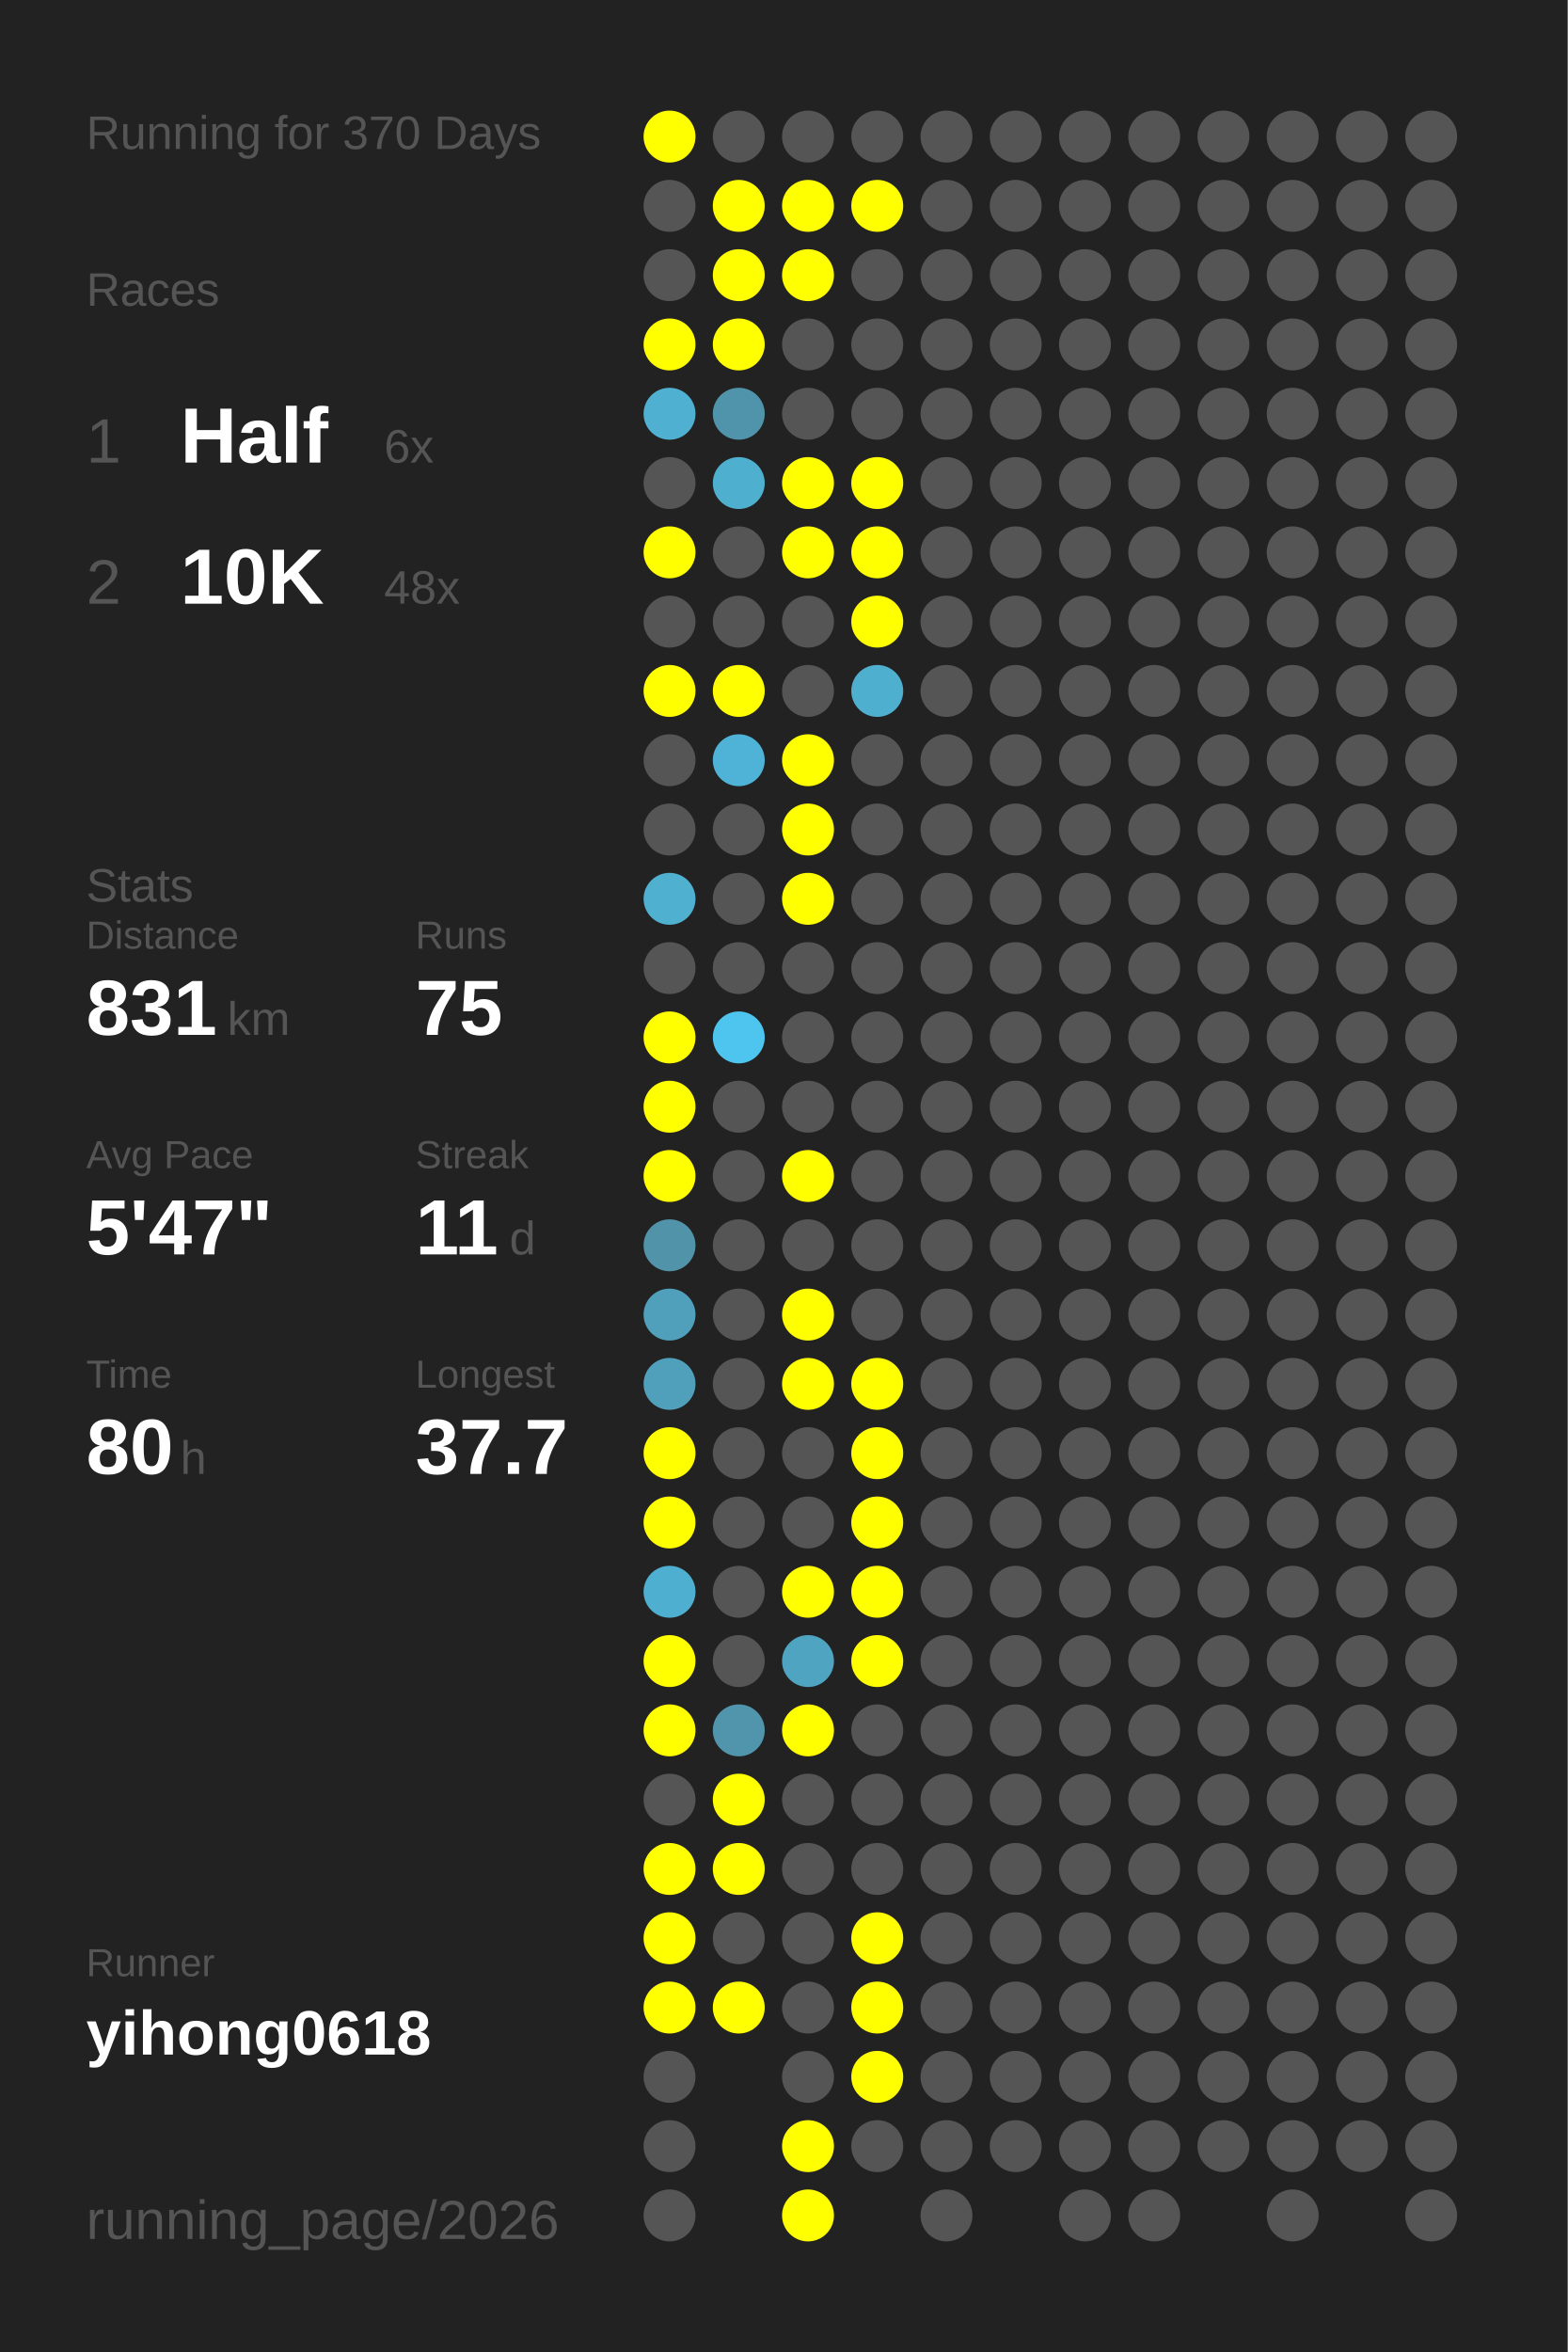
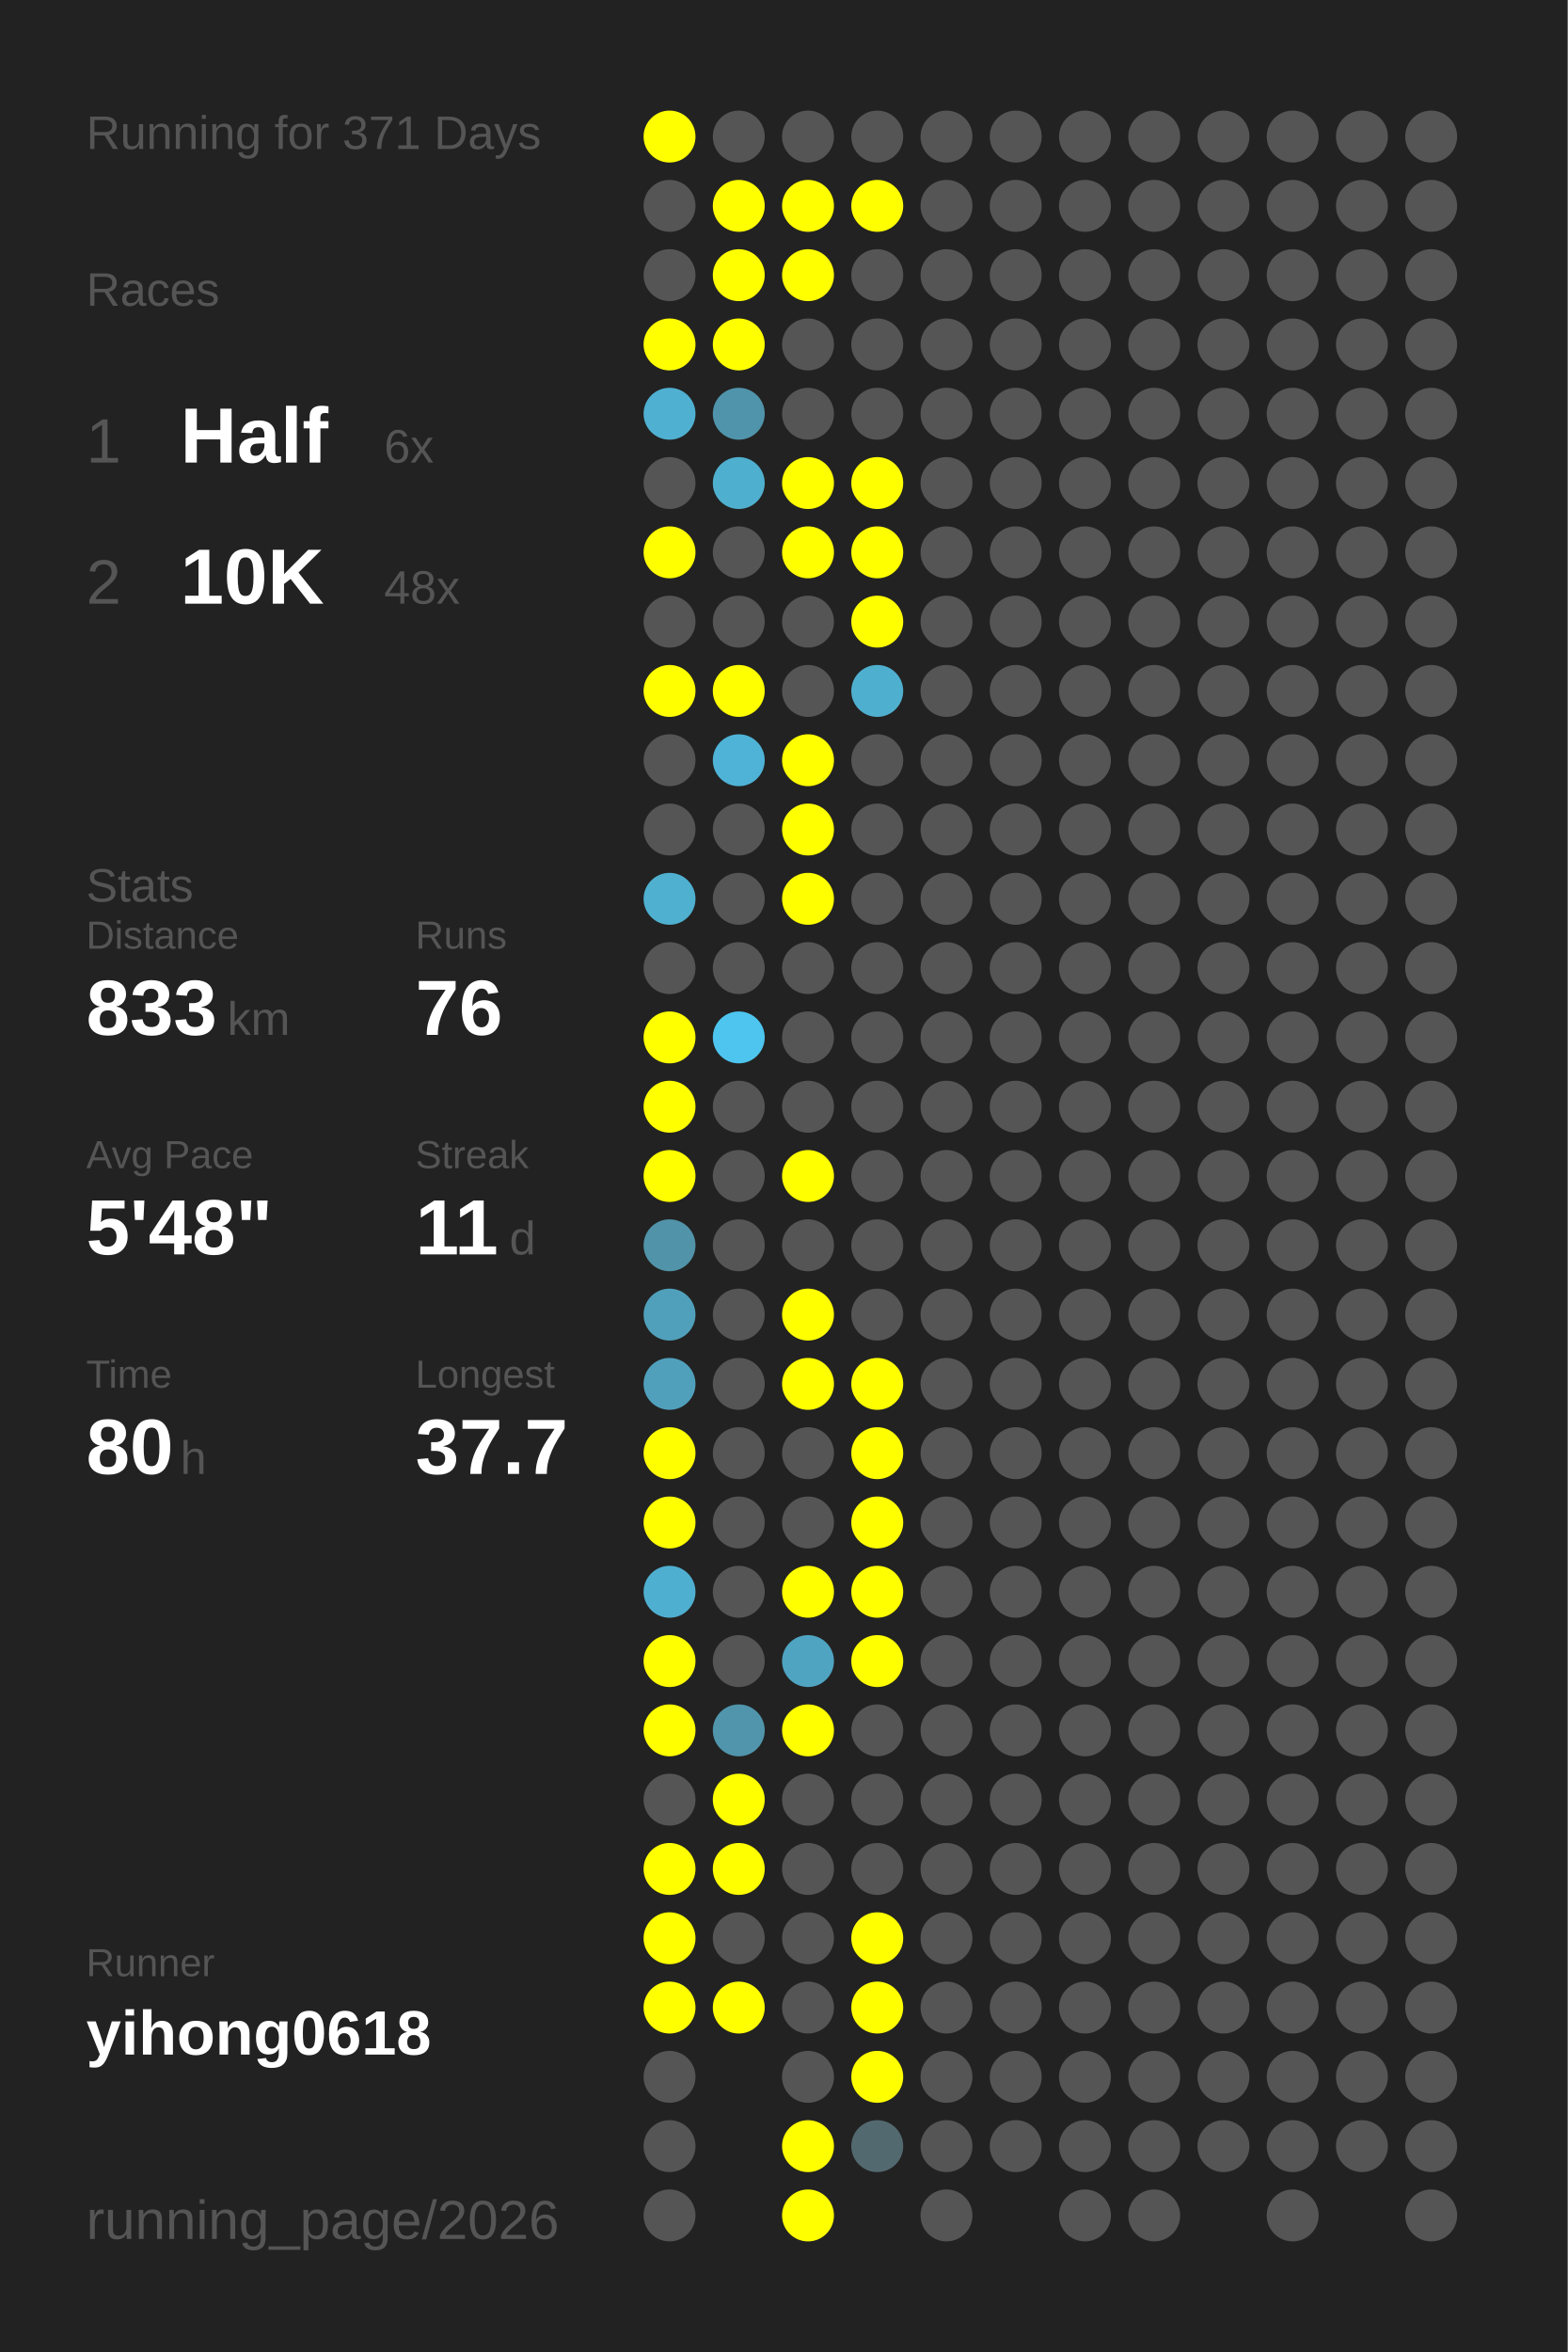
<svg xmlns="http://www.w3.org/2000/svg" baseProfile="full" height="300mm" version="1.1" viewBox="0,0,200,300" width="200mm">
  <defs />
  <rect fill="#222222" height="300" width="200" x="0" y="0" />
-   <text fill="#555555" style="font-size:6px; font-family:Arial;" x="11" y="19">Running for 370 Days</text>
+   <text fill="#555555" style="font-size:6px; font-family:Arial;" x="11" y="19">Running for 371 Days</text>
  <text fill="#555555" style="font-size:6px; font-family:Arial;" x="11" y="39">Races</text>
  <text fill="#555555" style="font-size:8px; font-family:Arial;" x="11" y="59">1</text>
  <text fill="#FFFFFF" style="font-size:10px; font-family:Arial; font-weight:bold;" x="23" y="59">Half</text>
  <text fill="#555555" style="font-size:6px; font-family:Arial;" x="49" y="59">6x</text>
  <text fill="#555555" style="font-size:8px; font-family:Arial;" x="11" y="77">2</text>
  <text fill="#FFFFFF" style="font-size:10px; font-family:Arial; font-weight:bold;" x="23" y="77">10K</text>
  <text fill="#555555" style="font-size:6px; font-family:Arial;" x="49" y="77">48x</text>
  <text fill="#555555" style="font-size:6px; font-family:Arial;" x="11" y="115">Stats</text>
  <text fill="#555555" style="font-size:5px; font-family:Arial;" x="11" y="121">Distance</text>
-   <text fill="#FFFFFF" style="font-size:10px; font-family:Arial; font-weight:bold;" x="11" y="132">831</text>
+   <text fill="#FFFFFF" style="font-size:10px; font-family:Arial; font-weight:bold;" x="11" y="132">833</text>
  <text fill="#555555" style="font-size:6px; font-family:Arial;" x="29" y="132">km</text>
  <text fill="#555555" style="font-size:5px; font-family:Arial;" x="53" y="121">Runs</text>
-   <text fill="#FFFFFF" style="font-size:10px; font-family:Arial; font-weight:bold;" x="53" y="132">75</text>
+   <text fill="#FFFFFF" style="font-size:10px; font-family:Arial; font-weight:bold;" x="53" y="132">76</text>
  <text fill="#555555" style="font-size:5px; font-family:Arial;" x="11" y="149">Avg Pace</text>
-   <text fill="#FFFFFF" style="font-size:10px; font-family:Arial; font-weight:bold;" x="11" y="160">5'47"</text>
+   <text fill="#FFFFFF" style="font-size:10px; font-family:Arial; font-weight:bold;" x="11" y="160">5'48"</text>
  <text fill="#555555" style="font-size:5px; font-family:Arial;" x="53" y="149">Streak</text>
  <text fill="#FFFFFF" style="font-size:10px; font-family:Arial; font-weight:bold;" x="53" y="160">11</text>
  <text fill="#555555" style="font-size:6px; font-family:Arial;" x="65" y="160">d</text>
  <text fill="#555555" style="font-size:5px; font-family:Arial;" x="11" y="177">Time</text>
  <text fill="#FFFFFF" style="font-size:10px; font-family:Arial; font-weight:bold;" x="11" y="188">80</text>
  <text fill="#555555" style="font-size:6px; font-family:Arial;" x="23" y="188">h</text>
  <text fill="#555555" style="font-size:5px; font-family:Arial;" x="53" y="177">Longest</text>
  <text fill="#FFFFFF" style="font-size:10px; font-family:Arial; font-weight:bold;" x="53" y="188">37.7</text>
  <text fill="#555555" style="font-size:5px; font-family:Arial;" x="11" y="252.065">Runner</text>
  <text fill="#FFFFFF" style="font-size:8px; font-family:Arial; font-weight:bold;" x="11" y="262.065">yihong0618</text>
  <text fill="#555555" style="font-size:7px; font-family:Arial;" x="11" y="285.581">running_page/2026</text>
  <circle cx="85.417" cy="17.419" fill="#FFFF00" r="3.312" />
  <circle cx="85.417" cy="26.258" fill="#555555" r="3.312" />
  <circle cx="85.417" cy="35.097" fill="#555555" r="3.312" />
  <circle cx="85.417" cy="43.935" fill="#FFFF00" r="3.312" />
  <circle cx="85.417" cy="52.774" fill="#4fb0d1" r="3.312" />
  <circle cx="85.417" cy="61.613" fill="#555555" r="3.312" />
  <circle cx="85.417" cy="70.452" fill="#FFFF00" r="3.312" />
  <circle cx="85.417" cy="79.29" fill="#555555" r="3.312" />
  <circle cx="85.417" cy="88.129" fill="#FFFF00" r="3.312" />
  <circle cx="85.417" cy="96.968" fill="#555555" r="3.312" />
  <circle cx="85.417" cy="105.806" fill="#555555" r="3.312" />
  <circle cx="85.417" cy="114.645" fill="#4fb0d0" r="3.312" />
  <circle cx="85.417" cy="123.484" fill="#555555" r="3.312" />
  <circle cx="85.417" cy="132.323" fill="#FFFF00" r="3.312" />
  <circle cx="85.417" cy="141.161" fill="#FFFF00" r="3.312" />
  <circle cx="85.417" cy="150" fill="#FFFF00" r="3.312" />
  <circle cx="85.417" cy="158.839" fill="#5193a9" r="3.312" />
  <circle cx="85.417" cy="167.677" fill="#50a0bb" r="3.312" />
  <circle cx="85.417" cy="176.516" fill="#50a0bc" r="3.312" />
  <circle cx="85.417" cy="185.355" fill="#FFFF00" r="3.312" />
  <circle cx="85.417" cy="194.194" fill="#FFFF00" r="3.312" />
  <circle cx="85.417" cy="203.032" fill="#4fafd0" r="3.312" />
  <circle cx="85.417" cy="211.871" fill="#FFFF00" r="3.312" />
  <circle cx="85.417" cy="220.71" fill="#FFFF00" r="3.312" />
  <circle cx="85.417" cy="229.548" fill="#555555" r="3.312" />
  <circle cx="85.417" cy="238.387" fill="#FFFF00" r="3.312" />
  <circle cx="85.417" cy="247.226" fill="#FFFF00" r="3.312" />
  <circle cx="85.417" cy="256.065" fill="#FFFF00" r="3.312" />
  <circle cx="85.417" cy="264.903" fill="#555555" r="3.312" />
  <circle cx="85.417" cy="273.742" fill="#555555" r="3.312" />
  <circle cx="85.417" cy="282.581" fill="#555555" r="3.312" />
  <circle cx="94.25" cy="17.419" fill="#555555" r="3.312" />
  <circle cx="94.25" cy="26.258" fill="#FFFF00" r="3.312" />
  <circle cx="94.25" cy="35.097" fill="#FFFF00" r="3.312" />
  <circle cx="94.25" cy="43.935" fill="#FFFF00" r="3.312" />
  <circle cx="94.25" cy="52.774" fill="#5094ab" r="3.312" />
  <circle cx="94.25" cy="61.613" fill="#4fafcf" r="3.312" />
  <circle cx="94.25" cy="70.452" fill="#555555" r="3.312" />
  <circle cx="94.25" cy="79.29" fill="#555555" r="3.312" />
  <circle cx="94.25" cy="88.129" fill="#FFFF00" r="3.312" />
  <circle cx="94.25" cy="96.968" fill="#4eb3d6" r="3.312" />
  <circle cx="94.25" cy="105.806" fill="#555555" r="3.312" />
  <circle cx="94.25" cy="114.645" fill="#555555" r="3.312" />
  <circle cx="94.25" cy="123.484" fill="#555555" r="3.312" />
  <circle cx="94.25" cy="132.323" fill="#4dc5ee" r="3.312" />
  <circle cx="94.25" cy="141.161" fill="#555555" r="3.312" />
  <circle cx="94.25" cy="150" fill="#555555" r="3.312" />
  <circle cx="94.25" cy="158.839" fill="#555555" r="3.312" />
  <circle cx="94.25" cy="167.677" fill="#555555" r="3.312" />
  <circle cx="94.25" cy="176.516" fill="#555555" r="3.312" />
  <circle cx="94.25" cy="185.355" fill="#555555" r="3.312" />
  <circle cx="94.25" cy="194.194" fill="#555555" r="3.312" />
  <circle cx="94.25" cy="203.032" fill="#555555" r="3.312" />
  <circle cx="94.25" cy="211.871" fill="#555555" r="3.312" />
  <circle cx="94.25" cy="220.71" fill="#5095ac" r="3.312" />
  <circle cx="94.25" cy="229.548" fill="#FFFF00" r="3.312" />
  <circle cx="94.25" cy="238.387" fill="#FFFF00" r="3.312" />
  <circle cx="94.25" cy="247.226" fill="#555555" r="3.312" />
  <circle cx="94.25" cy="256.065" fill="#FFFF00" r="3.312" />
  <circle cx="103.083" cy="17.419" fill="#555555" r="3.312" />
  <circle cx="103.083" cy="26.258" fill="#FFFF00" r="3.312" />
  <circle cx="103.083" cy="35.097" fill="#FFFF00" r="3.312" />
  <circle cx="103.083" cy="43.935" fill="#555555" r="3.312" />
  <circle cx="103.083" cy="52.774" fill="#555555" r="3.312" />
  <circle cx="103.083" cy="61.613" fill="#FFFF00" r="3.312" />
  <circle cx="103.083" cy="70.452" fill="#FFFF00" r="3.312" />
  <circle cx="103.083" cy="79.29" fill="#555555" r="3.312" />
  <circle cx="103.083" cy="88.129" fill="#555555" r="3.312" />
  <circle cx="103.083" cy="96.968" fill="#FFFF00" r="3.312" />
  <circle cx="103.083" cy="105.806" fill="#FFFF00" r="3.312" />
  <circle cx="103.083" cy="114.645" fill="#FFFF00" r="3.312" />
  <circle cx="103.083" cy="123.484" fill="#555555" r="3.312" />
  <circle cx="103.083" cy="132.323" fill="#555555" r="3.312" />
  <circle cx="103.083" cy="141.161" fill="#555555" r="3.312" />
  <circle cx="103.083" cy="150" fill="#FFFF00" r="3.312" />
  <circle cx="103.083" cy="158.839" fill="#555555" r="3.312" />
  <circle cx="103.083" cy="167.677" fill="#FFFF00" r="3.312" />
  <circle cx="103.083" cy="176.516" fill="#FFFF00" r="3.312" />
  <circle cx="103.083" cy="185.355" fill="#555555" r="3.312" />
  <circle cx="103.083" cy="194.194" fill="#555555" r="3.312" />
  <circle cx="103.083" cy="203.032" fill="#FFFF00" r="3.312" />
  <circle cx="103.083" cy="211.871" fill="#4fa4c1" r="3.312" />
  <circle cx="103.083" cy="220.71" fill="#FFFF00" r="3.312" />
  <circle cx="103.083" cy="229.548" fill="#555555" r="3.312" />
  <circle cx="103.083" cy="238.387" fill="#555555" r="3.312" />
  <circle cx="103.083" cy="247.226" fill="#555555" r="3.312" />
  <circle cx="103.083" cy="256.065" fill="#555555" r="3.312" />
  <circle cx="103.083" cy="264.903" fill="#555555" r="3.312" />
  <circle cx="103.083" cy="273.742" fill="#FFFF00" r="3.312" />
  <circle cx="103.083" cy="282.581" fill="#FFFF00" r="3.312" />
  <circle cx="111.917" cy="17.419" fill="#555555" r="3.312" />
  <circle cx="111.917" cy="26.258" fill="#FFFF00" r="3.312" />
  <circle cx="111.917" cy="35.097" fill="#555555" r="3.312" />
  <circle cx="111.917" cy="43.935" fill="#555555" r="3.312" />
  <circle cx="111.917" cy="52.774" fill="#555555" r="3.312" />
  <circle cx="111.917" cy="61.613" fill="#FFFF00" r="3.312" />
  <circle cx="111.917" cy="70.452" fill="#FFFF00" r="3.312" />
  <circle cx="111.917" cy="79.29" fill="#FFFF00" r="3.312" />
  <circle cx="111.917" cy="88.129" fill="#4fafcf" r="3.312" />
  <circle cx="111.917" cy="96.968" fill="#555555" r="3.312" />
  <circle cx="111.917" cy="105.806" fill="#555555" r="3.312" />
  <circle cx="111.917" cy="114.645" fill="#555555" r="3.312" />
  <circle cx="111.917" cy="123.484" fill="#555555" r="3.312" />
  <circle cx="111.917" cy="132.323" fill="#555555" r="3.312" />
  <circle cx="111.917" cy="141.161" fill="#555555" r="3.312" />
  <circle cx="111.917" cy="150" fill="#555555" r="3.312" />
  <circle cx="111.917" cy="158.839" fill="#555555" r="3.312" />
  <circle cx="111.917" cy="167.677" fill="#555555" r="3.312" />
  <circle cx="111.917" cy="176.516" fill="#FFFF00" r="3.312" />
  <circle cx="111.917" cy="185.355" fill="#FFFF00" r="3.312" />
  <circle cx="111.917" cy="194.194" fill="#FFFF00" r="3.312" />
  <circle cx="111.917" cy="203.032" fill="#FFFF00" r="3.312" />
  <circle cx="111.917" cy="211.871" fill="#FFFF00" r="3.312" />
  <circle cx="111.917" cy="220.71" fill="#555555" r="3.312" />
  <circle cx="111.917" cy="229.548" fill="#555555" r="3.312" />
  <circle cx="111.917" cy="238.387" fill="#555555" r="3.312" />
  <circle cx="111.917" cy="247.226" fill="#FFFF00" r="3.312" />
  <circle cx="111.917" cy="256.065" fill="#FFFF00" r="3.312" />
  <circle cx="111.917" cy="264.903" fill="#FFFF00" r="3.312" />
-   <circle cx="111.917" cy="273.742" fill="#555555" r="3.312" />
+   <circle cx="111.917" cy="273.742" fill="#536970" r="3.312" />
  <circle cx="120.75" cy="17.419" fill="#555555" r="3.312" />
  <circle cx="120.75" cy="26.258" fill="#555555" r="3.312" />
  <circle cx="120.75" cy="35.097" fill="#555555" r="3.312" />
  <circle cx="120.75" cy="43.935" fill="#555555" r="3.312" />
  <circle cx="120.75" cy="52.774" fill="#555555" r="3.312" />
  <circle cx="120.75" cy="61.613" fill="#555555" r="3.312" />
  <circle cx="120.75" cy="70.452" fill="#555555" r="3.312" />
  <circle cx="120.75" cy="79.29" fill="#555555" r="3.312" />
  <circle cx="120.75" cy="88.129" fill="#555555" r="3.312" />
  <circle cx="120.75" cy="96.968" fill="#555555" r="3.312" />
  <circle cx="120.75" cy="105.806" fill="#555555" r="3.312" />
  <circle cx="120.75" cy="114.645" fill="#555555" r="3.312" />
  <circle cx="120.75" cy="123.484" fill="#555555" r="3.312" />
  <circle cx="120.75" cy="132.323" fill="#555555" r="3.312" />
  <circle cx="120.75" cy="141.161" fill="#555555" r="3.312" />
  <circle cx="120.75" cy="150" fill="#555555" r="3.312" />
  <circle cx="120.75" cy="158.839" fill="#555555" r="3.312" />
  <circle cx="120.75" cy="167.677" fill="#555555" r="3.312" />
  <circle cx="120.75" cy="176.516" fill="#555555" r="3.312" />
  <circle cx="120.75" cy="185.355" fill="#555555" r="3.312" />
  <circle cx="120.75" cy="194.194" fill="#555555" r="3.312" />
  <circle cx="120.75" cy="203.032" fill="#555555" r="3.312" />
  <circle cx="120.75" cy="211.871" fill="#555555" r="3.312" />
  <circle cx="120.75" cy="220.71" fill="#555555" r="3.312" />
  <circle cx="120.75" cy="229.548" fill="#555555" r="3.312" />
  <circle cx="120.75" cy="238.387" fill="#555555" r="3.312" />
  <circle cx="120.75" cy="247.226" fill="#555555" r="3.312" />
  <circle cx="120.75" cy="256.065" fill="#555555" r="3.312" />
  <circle cx="120.75" cy="264.903" fill="#555555" r="3.312" />
  <circle cx="120.75" cy="273.742" fill="#555555" r="3.312" />
  <circle cx="120.75" cy="282.581" fill="#555555" r="3.312" />
  <circle cx="129.583" cy="17.419" fill="#555555" r="3.312" />
  <circle cx="129.583" cy="26.258" fill="#555555" r="3.312" />
  <circle cx="129.583" cy="35.097" fill="#555555" r="3.312" />
  <circle cx="129.583" cy="43.935" fill="#555555" r="3.312" />
  <circle cx="129.583" cy="52.774" fill="#555555" r="3.312" />
  <circle cx="129.583" cy="61.613" fill="#555555" r="3.312" />
  <circle cx="129.583" cy="70.452" fill="#555555" r="3.312" />
  <circle cx="129.583" cy="79.29" fill="#555555" r="3.312" />
  <circle cx="129.583" cy="88.129" fill="#555555" r="3.312" />
  <circle cx="129.583" cy="96.968" fill="#555555" r="3.312" />
  <circle cx="129.583" cy="105.806" fill="#555555" r="3.312" />
  <circle cx="129.583" cy="114.645" fill="#555555" r="3.312" />
  <circle cx="129.583" cy="123.484" fill="#555555" r="3.312" />
  <circle cx="129.583" cy="132.323" fill="#555555" r="3.312" />
  <circle cx="129.583" cy="141.161" fill="#555555" r="3.312" />
  <circle cx="129.583" cy="150" fill="#555555" r="3.312" />
  <circle cx="129.583" cy="158.839" fill="#555555" r="3.312" />
  <circle cx="129.583" cy="167.677" fill="#555555" r="3.312" />
  <circle cx="129.583" cy="176.516" fill="#555555" r="3.312" />
  <circle cx="129.583" cy="185.355" fill="#555555" r="3.312" />
  <circle cx="129.583" cy="194.194" fill="#555555" r="3.312" />
  <circle cx="129.583" cy="203.032" fill="#555555" r="3.312" />
  <circle cx="129.583" cy="211.871" fill="#555555" r="3.312" />
  <circle cx="129.583" cy="220.71" fill="#555555" r="3.312" />
  <circle cx="129.583" cy="229.548" fill="#555555" r="3.312" />
  <circle cx="129.583" cy="238.387" fill="#555555" r="3.312" />
  <circle cx="129.583" cy="247.226" fill="#555555" r="3.312" />
  <circle cx="129.583" cy="256.065" fill="#555555" r="3.312" />
  <circle cx="129.583" cy="264.903" fill="#555555" r="3.312" />
  <circle cx="129.583" cy="273.742" fill="#555555" r="3.312" />
  <circle cx="138.417" cy="17.419" fill="#555555" r="3.312" />
  <circle cx="138.417" cy="26.258" fill="#555555" r="3.312" />
  <circle cx="138.417" cy="35.097" fill="#555555" r="3.312" />
  <circle cx="138.417" cy="43.935" fill="#555555" r="3.312" />
  <circle cx="138.417" cy="52.774" fill="#555555" r="3.312" />
  <circle cx="138.417" cy="61.613" fill="#555555" r="3.312" />
  <circle cx="138.417" cy="70.452" fill="#555555" r="3.312" />
  <circle cx="138.417" cy="79.29" fill="#555555" r="3.312" />
  <circle cx="138.417" cy="88.129" fill="#555555" r="3.312" />
  <circle cx="138.417" cy="96.968" fill="#555555" r="3.312" />
  <circle cx="138.417" cy="105.806" fill="#555555" r="3.312" />
  <circle cx="138.417" cy="114.645" fill="#555555" r="3.312" />
  <circle cx="138.417" cy="123.484" fill="#555555" r="3.312" />
  <circle cx="138.417" cy="132.323" fill="#555555" r="3.312" />
  <circle cx="138.417" cy="141.161" fill="#555555" r="3.312" />
  <circle cx="138.417" cy="150" fill="#555555" r="3.312" />
  <circle cx="138.417" cy="158.839" fill="#555555" r="3.312" />
  <circle cx="138.417" cy="167.677" fill="#555555" r="3.312" />
  <circle cx="138.417" cy="176.516" fill="#555555" r="3.312" />
  <circle cx="138.417" cy="185.355" fill="#555555" r="3.312" />
  <circle cx="138.417" cy="194.194" fill="#555555" r="3.312" />
  <circle cx="138.417" cy="203.032" fill="#555555" r="3.312" />
  <circle cx="138.417" cy="211.871" fill="#555555" r="3.312" />
  <circle cx="138.417" cy="220.71" fill="#555555" r="3.312" />
  <circle cx="138.417" cy="229.548" fill="#555555" r="3.312" />
  <circle cx="138.417" cy="238.387" fill="#555555" r="3.312" />
  <circle cx="138.417" cy="247.226" fill="#555555" r="3.312" />
  <circle cx="138.417" cy="256.065" fill="#555555" r="3.312" />
  <circle cx="138.417" cy="264.903" fill="#555555" r="3.312" />
  <circle cx="138.417" cy="273.742" fill="#555555" r="3.312" />
  <circle cx="138.417" cy="282.581" fill="#555555" r="3.312" />
  <circle cx="147.25" cy="17.419" fill="#555555" r="3.312" />
  <circle cx="147.25" cy="26.258" fill="#555555" r="3.312" />
  <circle cx="147.25" cy="35.097" fill="#555555" r="3.312" />
  <circle cx="147.25" cy="43.935" fill="#555555" r="3.312" />
  <circle cx="147.25" cy="52.774" fill="#555555" r="3.312" />
  <circle cx="147.25" cy="61.613" fill="#555555" r="3.312" />
  <circle cx="147.25" cy="70.452" fill="#555555" r="3.312" />
  <circle cx="147.25" cy="79.29" fill="#555555" r="3.312" />
  <circle cx="147.25" cy="88.129" fill="#555555" r="3.312" />
  <circle cx="147.25" cy="96.968" fill="#555555" r="3.312" />
  <circle cx="147.25" cy="105.806" fill="#555555" r="3.312" />
  <circle cx="147.25" cy="114.645" fill="#555555" r="3.312" />
  <circle cx="147.25" cy="123.484" fill="#555555" r="3.312" />
  <circle cx="147.25" cy="132.323" fill="#555555" r="3.312" />
  <circle cx="147.25" cy="141.161" fill="#555555" r="3.312" />
  <circle cx="147.25" cy="150" fill="#555555" r="3.312" />
  <circle cx="147.25" cy="158.839" fill="#555555" r="3.312" />
  <circle cx="147.25" cy="167.677" fill="#555555" r="3.312" />
  <circle cx="147.25" cy="176.516" fill="#555555" r="3.312" />
  <circle cx="147.25" cy="185.355" fill="#555555" r="3.312" />
  <circle cx="147.25" cy="194.194" fill="#555555" r="3.312" />
  <circle cx="147.25" cy="203.032" fill="#555555" r="3.312" />
  <circle cx="147.25" cy="211.871" fill="#555555" r="3.312" />
  <circle cx="147.25" cy="220.71" fill="#555555" r="3.312" />
  <circle cx="147.25" cy="229.548" fill="#555555" r="3.312" />
  <circle cx="147.25" cy="238.387" fill="#555555" r="3.312" />
  <circle cx="147.25" cy="247.226" fill="#555555" r="3.312" />
  <circle cx="147.25" cy="256.065" fill="#555555" r="3.312" />
  <circle cx="147.25" cy="264.903" fill="#555555" r="3.312" />
  <circle cx="147.25" cy="273.742" fill="#555555" r="3.312" />
  <circle cx="147.25" cy="282.581" fill="#555555" r="3.312" />
  <circle cx="156.083" cy="17.419" fill="#555555" r="3.312" />
  <circle cx="156.083" cy="26.258" fill="#555555" r="3.312" />
  <circle cx="156.083" cy="35.097" fill="#555555" r="3.312" />
  <circle cx="156.083" cy="43.935" fill="#555555" r="3.312" />
  <circle cx="156.083" cy="52.774" fill="#555555" r="3.312" />
  <circle cx="156.083" cy="61.613" fill="#555555" r="3.312" />
  <circle cx="156.083" cy="70.452" fill="#555555" r="3.312" />
  <circle cx="156.083" cy="79.29" fill="#555555" r="3.312" />
  <circle cx="156.083" cy="88.129" fill="#555555" r="3.312" />
  <circle cx="156.083" cy="96.968" fill="#555555" r="3.312" />
  <circle cx="156.083" cy="105.806" fill="#555555" r="3.312" />
  <circle cx="156.083" cy="114.645" fill="#555555" r="3.312" />
  <circle cx="156.083" cy="123.484" fill="#555555" r="3.312" />
  <circle cx="156.083" cy="132.323" fill="#555555" r="3.312" />
  <circle cx="156.083" cy="141.161" fill="#555555" r="3.312" />
  <circle cx="156.083" cy="150" fill="#555555" r="3.312" />
  <circle cx="156.083" cy="158.839" fill="#555555" r="3.312" />
  <circle cx="156.083" cy="167.677" fill="#555555" r="3.312" />
  <circle cx="156.083" cy="176.516" fill="#555555" r="3.312" />
  <circle cx="156.083" cy="185.355" fill="#555555" r="3.312" />
  <circle cx="156.083" cy="194.194" fill="#555555" r="3.312" />
  <circle cx="156.083" cy="203.032" fill="#555555" r="3.312" />
  <circle cx="156.083" cy="211.871" fill="#555555" r="3.312" />
  <circle cx="156.083" cy="220.71" fill="#555555" r="3.312" />
  <circle cx="156.083" cy="229.548" fill="#555555" r="3.312" />
  <circle cx="156.083" cy="238.387" fill="#555555" r="3.312" />
  <circle cx="156.083" cy="247.226" fill="#555555" r="3.312" />
  <circle cx="156.083" cy="256.065" fill="#555555" r="3.312" />
  <circle cx="156.083" cy="264.903" fill="#555555" r="3.312" />
  <circle cx="156.083" cy="273.742" fill="#555555" r="3.312" />
  <circle cx="164.917" cy="17.419" fill="#555555" r="3.312" />
  <circle cx="164.917" cy="26.258" fill="#555555" r="3.312" />
  <circle cx="164.917" cy="35.097" fill="#555555" r="3.312" />
  <circle cx="164.917" cy="43.935" fill="#555555" r="3.312" />
  <circle cx="164.917" cy="52.774" fill="#555555" r="3.312" />
  <circle cx="164.917" cy="61.613" fill="#555555" r="3.312" />
  <circle cx="164.917" cy="70.452" fill="#555555" r="3.312" />
  <circle cx="164.917" cy="79.29" fill="#555555" r="3.312" />
  <circle cx="164.917" cy="88.129" fill="#555555" r="3.312" />
  <circle cx="164.917" cy="96.968" fill="#555555" r="3.312" />
  <circle cx="164.917" cy="105.806" fill="#555555" r="3.312" />
  <circle cx="164.917" cy="114.645" fill="#555555" r="3.312" />
  <circle cx="164.917" cy="123.484" fill="#555555" r="3.312" />
  <circle cx="164.917" cy="132.323" fill="#555555" r="3.312" />
  <circle cx="164.917" cy="141.161" fill="#555555" r="3.312" />
  <circle cx="164.917" cy="150" fill="#555555" r="3.312" />
  <circle cx="164.917" cy="158.839" fill="#555555" r="3.312" />
  <circle cx="164.917" cy="167.677" fill="#555555" r="3.312" />
  <circle cx="164.917" cy="176.516" fill="#555555" r="3.312" />
  <circle cx="164.917" cy="185.355" fill="#555555" r="3.312" />
  <circle cx="164.917" cy="194.194" fill="#555555" r="3.312" />
  <circle cx="164.917" cy="203.032" fill="#555555" r="3.312" />
  <circle cx="164.917" cy="211.871" fill="#555555" r="3.312" />
  <circle cx="164.917" cy="220.71" fill="#555555" r="3.312" />
  <circle cx="164.917" cy="229.548" fill="#555555" r="3.312" />
  <circle cx="164.917" cy="238.387" fill="#555555" r="3.312" />
  <circle cx="164.917" cy="247.226" fill="#555555" r="3.312" />
  <circle cx="164.917" cy="256.065" fill="#555555" r="3.312" />
  <circle cx="164.917" cy="264.903" fill="#555555" r="3.312" />
  <circle cx="164.917" cy="273.742" fill="#555555" r="3.312" />
  <circle cx="164.917" cy="282.581" fill="#555555" r="3.312" />
  <circle cx="173.75" cy="17.419" fill="#555555" r="3.312" />
  <circle cx="173.75" cy="26.258" fill="#555555" r="3.312" />
  <circle cx="173.75" cy="35.097" fill="#555555" r="3.312" />
  <circle cx="173.75" cy="43.935" fill="#555555" r="3.312" />
  <circle cx="173.75" cy="52.774" fill="#555555" r="3.312" />
  <circle cx="173.75" cy="61.613" fill="#555555" r="3.312" />
  <circle cx="173.75" cy="70.452" fill="#555555" r="3.312" />
  <circle cx="173.75" cy="79.29" fill="#555555" r="3.312" />
  <circle cx="173.75" cy="88.129" fill="#555555" r="3.312" />
  <circle cx="173.75" cy="96.968" fill="#555555" r="3.312" />
  <circle cx="173.75" cy="105.806" fill="#555555" r="3.312" />
  <circle cx="173.75" cy="114.645" fill="#555555" r="3.312" />
  <circle cx="173.75" cy="123.484" fill="#555555" r="3.312" />
  <circle cx="173.75" cy="132.323" fill="#555555" r="3.312" />
  <circle cx="173.75" cy="141.161" fill="#555555" r="3.312" />
  <circle cx="173.75" cy="150" fill="#555555" r="3.312" />
  <circle cx="173.75" cy="158.839" fill="#555555" r="3.312" />
  <circle cx="173.75" cy="167.677" fill="#555555" r="3.312" />
  <circle cx="173.75" cy="176.516" fill="#555555" r="3.312" />
  <circle cx="173.75" cy="185.355" fill="#555555" r="3.312" />
  <circle cx="173.75" cy="194.194" fill="#555555" r="3.312" />
  <circle cx="173.75" cy="203.032" fill="#555555" r="3.312" />
  <circle cx="173.75" cy="211.871" fill="#555555" r="3.312" />
  <circle cx="173.75" cy="220.71" fill="#555555" r="3.312" />
  <circle cx="173.75" cy="229.548" fill="#555555" r="3.312" />
  <circle cx="173.75" cy="238.387" fill="#555555" r="3.312" />
  <circle cx="173.75" cy="247.226" fill="#555555" r="3.312" />
  <circle cx="173.75" cy="256.065" fill="#555555" r="3.312" />
  <circle cx="173.75" cy="264.903" fill="#555555" r="3.312" />
  <circle cx="173.75" cy="273.742" fill="#555555" r="3.312" />
  <circle cx="182.583" cy="17.419" fill="#555555" r="3.312" />
  <circle cx="182.583" cy="26.258" fill="#555555" r="3.312" />
  <circle cx="182.583" cy="35.097" fill="#555555" r="3.312" />
  <circle cx="182.583" cy="43.935" fill="#555555" r="3.312" />
  <circle cx="182.583" cy="52.774" fill="#555555" r="3.312" />
  <circle cx="182.583" cy="61.613" fill="#555555" r="3.312" />
  <circle cx="182.583" cy="70.452" fill="#555555" r="3.312" />
  <circle cx="182.583" cy="79.29" fill="#555555" r="3.312" />
  <circle cx="182.583" cy="88.129" fill="#555555" r="3.312" />
  <circle cx="182.583" cy="96.968" fill="#555555" r="3.312" />
  <circle cx="182.583" cy="105.806" fill="#555555" r="3.312" />
  <circle cx="182.583" cy="114.645" fill="#555555" r="3.312" />
  <circle cx="182.583" cy="123.484" fill="#555555" r="3.312" />
  <circle cx="182.583" cy="132.323" fill="#555555" r="3.312" />
  <circle cx="182.583" cy="141.161" fill="#555555" r="3.312" />
  <circle cx="182.583" cy="150" fill="#555555" r="3.312" />
  <circle cx="182.583" cy="158.839" fill="#555555" r="3.312" />
  <circle cx="182.583" cy="167.677" fill="#555555" r="3.312" />
  <circle cx="182.583" cy="176.516" fill="#555555" r="3.312" />
  <circle cx="182.583" cy="185.355" fill="#555555" r="3.312" />
  <circle cx="182.583" cy="194.194" fill="#555555" r="3.312" />
  <circle cx="182.583" cy="203.032" fill="#555555" r="3.312" />
  <circle cx="182.583" cy="211.871" fill="#555555" r="3.312" />
  <circle cx="182.583" cy="220.71" fill="#555555" r="3.312" />
  <circle cx="182.583" cy="229.548" fill="#555555" r="3.312" />
  <circle cx="182.583" cy="238.387" fill="#555555" r="3.312" />
  <circle cx="182.583" cy="247.226" fill="#555555" r="3.312" />
  <circle cx="182.583" cy="256.065" fill="#555555" r="3.312" />
  <circle cx="182.583" cy="264.903" fill="#555555" r="3.312" />
  <circle cx="182.583" cy="273.742" fill="#555555" r="3.312" />
  <circle cx="182.583" cy="282.581" fill="#555555" r="3.312" />
</svg>
